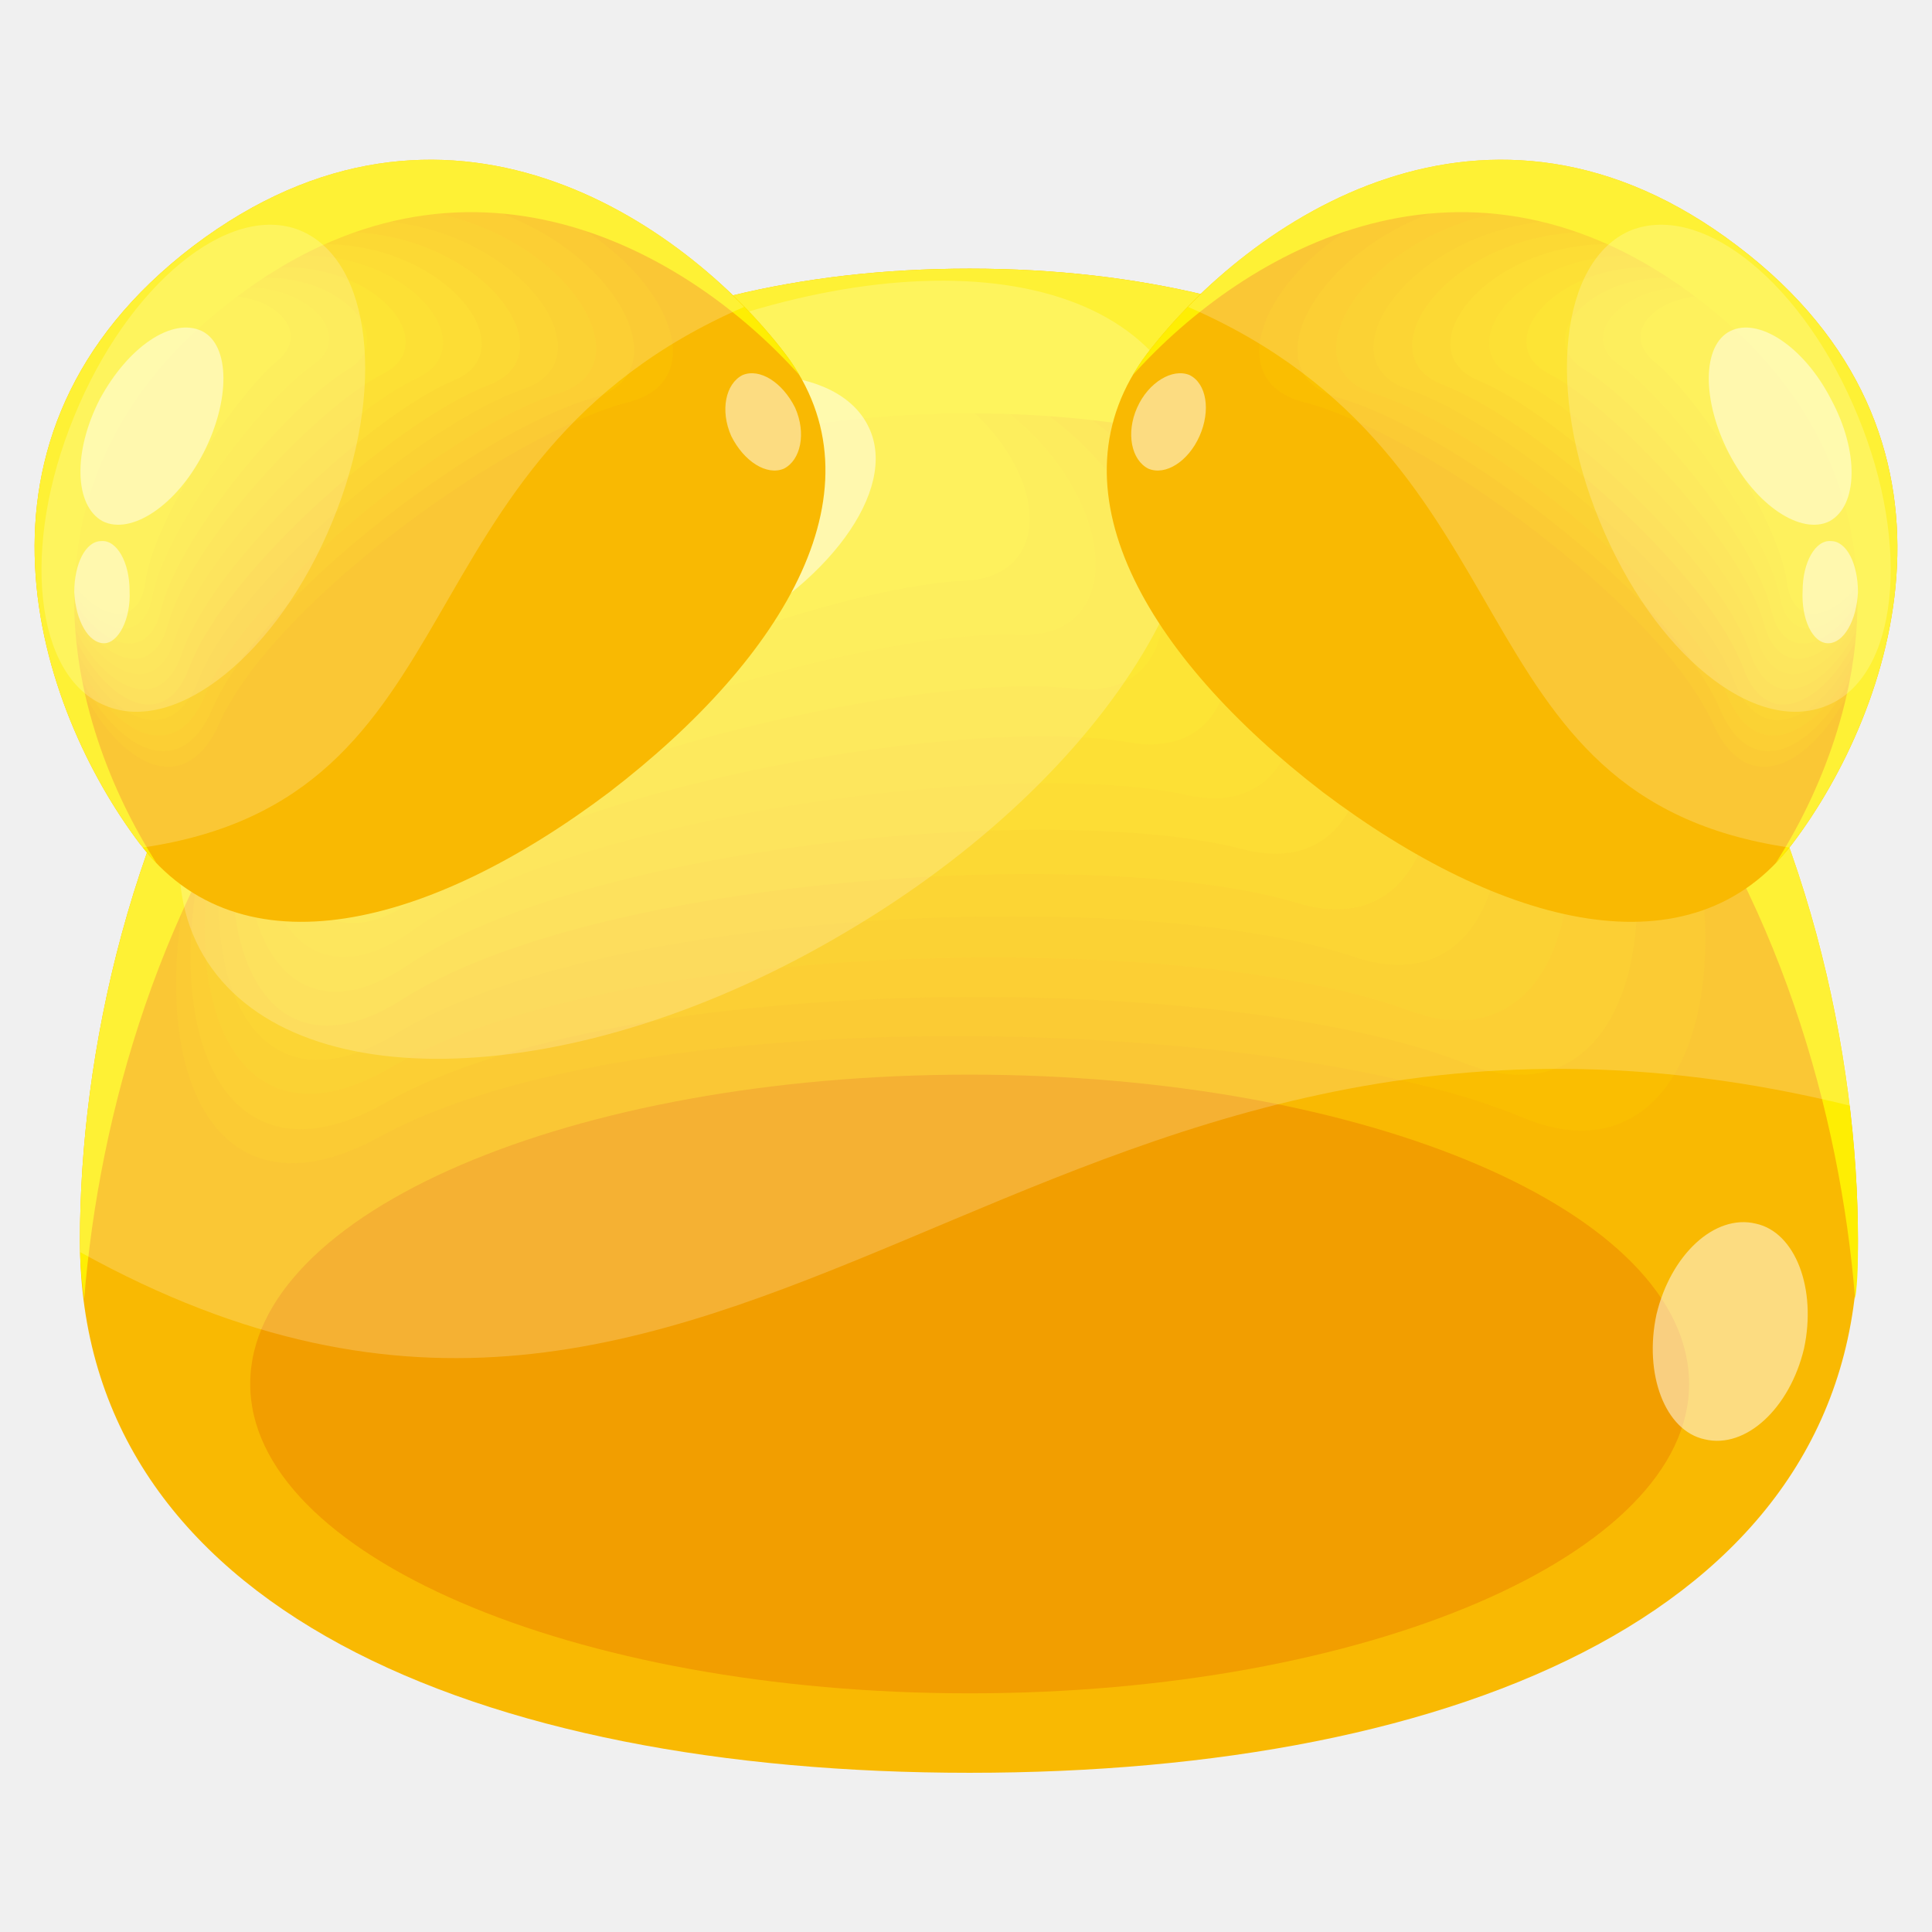
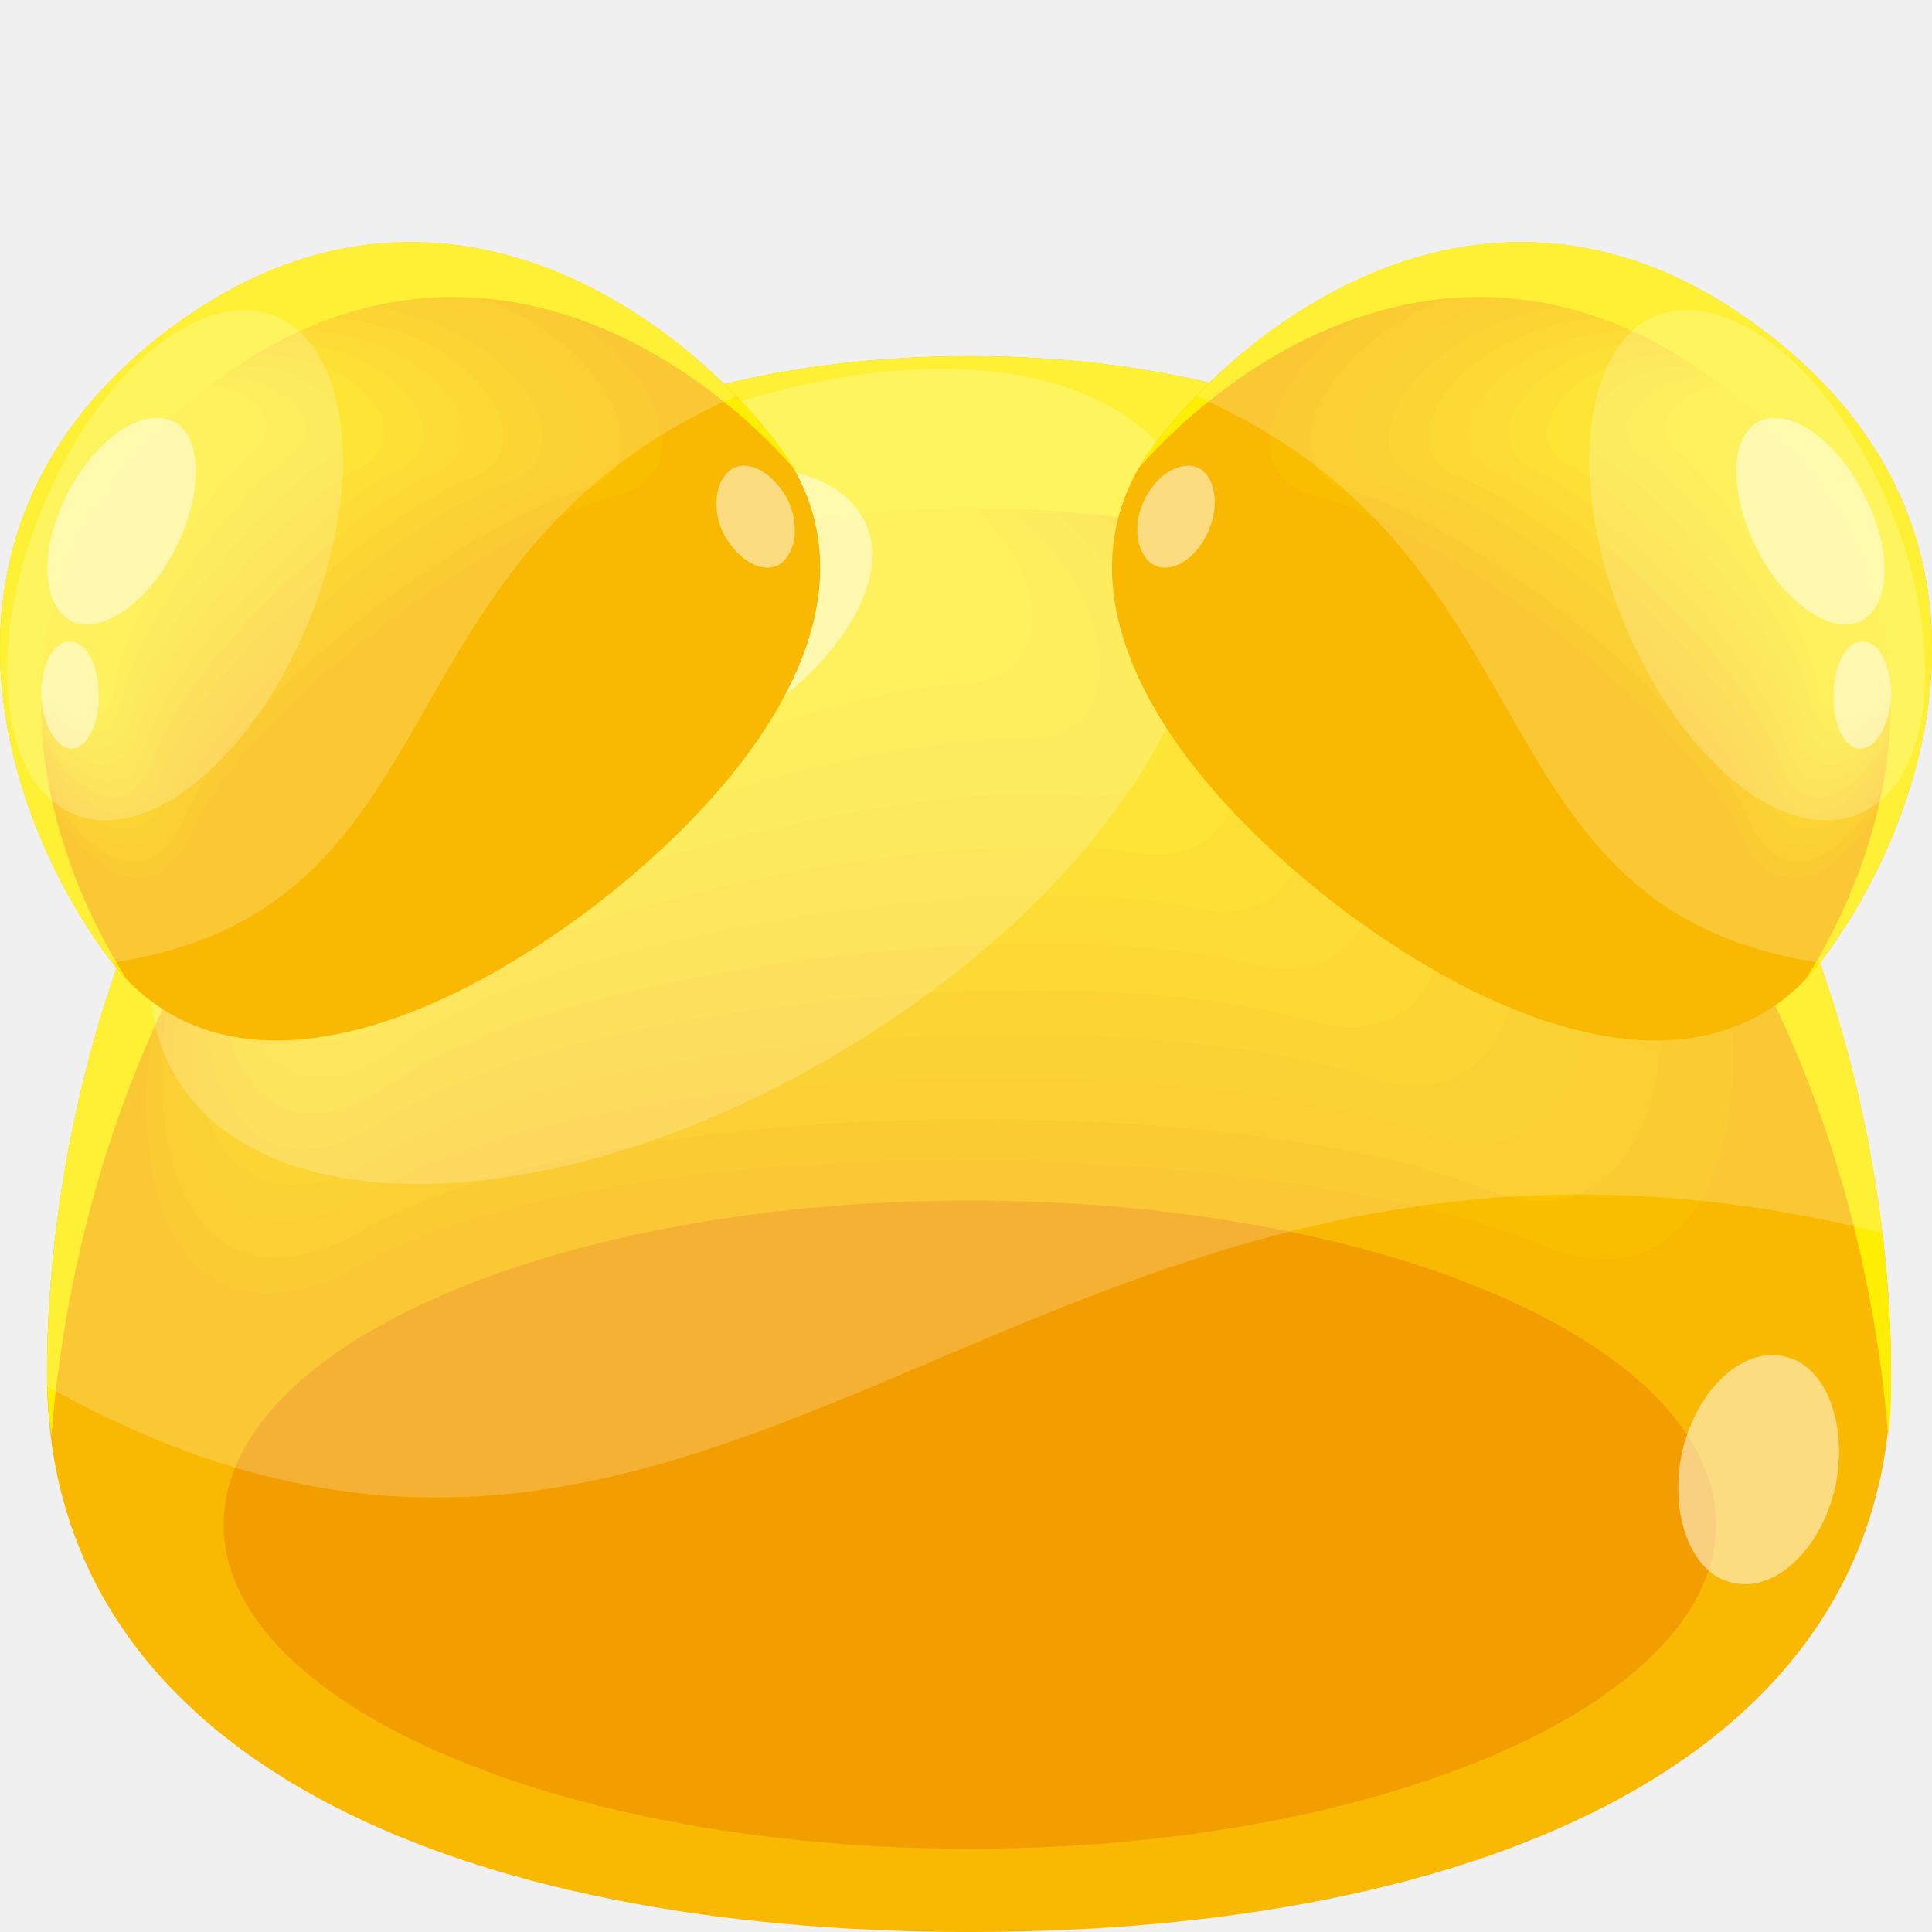
<svg xmlns="http://www.w3.org/2000/svg" width="64" height="64" viewBox="0 0 64 64" id="svg6856" version="1.1">
  <defs id="defs6858" />
  <g id="layer1" transform="translate(0,-988.3622)">
-     <g style="clip-rule:evenodd;fill-rule:evenodd;image-rendering:optimizeQuality;shape-rendering:geometricPrecision;text-rendering:geometricPrecision" id="g12991" transform="matrix(0.04700684,0,0,0.04700684,-37.73119,737.1252)">
+     <g style="clip-rule:evenodd;fill-rule:evenodd;image-rendering:optimizeQuality;shape-rendering:geometricPrecision;text-rendering:geometricPrecision" id="g12991" transform="matrix(0.04875338,0,0,0.04924739,-40.32205,727.625)">
      <g id="g11146">
        <g id="g11122">
          <g id="_866034688">
            <path class="fil2" d="m 1486,5534 c 487,0 626,426 626,685 0,259 -280,375 -626,375 -346,0 -627,-116 -627,-375 0,-259 140,-685 627,-685 z" id="path2731" style="fill:#f9b902" />
            <path class="fil2" d="m 1066,6170 c -276,146 -187,-621 410,-619 648,2 680,726 438,619 -181,-80 -657,-101 -848,0 z" id="path2733" style="fill:#f9b902" />
            <g id="g2735">
              <path class="fil3" d="m 1070,6146 c -260,142 -185,-582 381,-590 615,-8 654,673 424,576 -173,-72 -625,-85 -805,14 z" id="path2737" style="fill:#f9be02;fill-opacity:0.953" />
              <path class="fil4" d="m 1074,6122 c -244,138 -183,-543 352,-560 582,-19 629,619 409,532 -164,-65 -592,-68 -761,28 z" id="path2739" style="fill:#fac302;fill-opacity:0.91" />
              <path class="fil5" d="m 1078,6097 c -228,134 -182,-503 323,-530 548,-29 604,566 395,490 -156,-58 -560,-52 -718,40 z" id="path2741" style="fill:#fac702;fill-opacity:0.863" />
              <path class="fil6" d="m 1082,6073 c -212,130 -180,-464 294,-500 515,-40 578,513 381,446 -148,-50 -528,-36 -675,54 z" id="path2743" style="fill:#fbcc02;fill-opacity:0.82" />
              <path class="fil7" d="m 1086,6049 c -196,125 -179,-425 265,-471 482,-50 553,460 366,403 -140,-42 -495,-19 -631,68 z" id="path2745" style="fill:#fbd102;fill-opacity:0.773" />
              <path class="fil8" d="m 1090,6025 c -180,121 -177,-385 236,-441 449,-61 528,406 352,359 -132,-34 -463,-3 -588,82 z" id="path2747" style="fill:#fcd603;fill-opacity:0.725" />
              <path class="fil9" d="m 1094,6000 c -164,118 -176,-345 207,-411 416,-71 502,353 338,316 -124,-27 -431,14 -545,95 z" id="path2749" style="fill:#fcdb03;fill-opacity:0.682" />
              <path class="fil10" d="m 1098,5976 c -147,113 -174,-306 178,-381 383,-82 477,299 323,273 -115,-20 -398,30 -501,108 z" id="path2751" style="fill:#fde003;fill-opacity:0.635" />
              <path class="fil11" d="m 1102,5952 c -131,109 -173,-267 149,-352 350,-92 452,246 309,230 -107,-12 -366,46 -458,122 z" id="path2753" style="fill:#fde403;fill-opacity:0.592" />
              <path class="fil12" d="m 1106,5928 c -115,104 -171,-228 120,-323 316,-102 426,193 294,187 -98,-4 -333,63 -414,136 z" id="path2755" style="fill:#fee903;fill-opacity:0.545" />
            </g>
            <path class="fil13" d="m 1110,5903 c -99,101 -170,-188 91,-292 283,-113 401,139 280,143 -90,4 -301,80 -371,149 z" id="path2757" style="fill:#feee03;fill-opacity:0.502" />
            <path class="fil14" d="m 1486,5534 c 487,0 626,426 626,685 0,14 0,28 -2,41 -21,-260 -174,-624 -624,-624 -450,0 -603,364 -624,624 -2,-13 -3,-27 -3,-41 0,-259 140,-685 627,-685 z" id="path2759" style="fill:#feee03" />
            <path class="fil15" d="m 1486,6102 c 280,0 507,97 507,218 0,120 -227,218 -507,218 -280,0 -507,-98 -507,-218 0,-121 227,-218 507,-218 z" id="path2761" style="fill:#f29e00" />
            <path class="fil16" d="m 1486,5534 c 431,0 590,334 621,590 -580,-143 -782,361 -1248,103 0,-3 0,-5 0,-8 0,-259 140,-685 627,-685 z" id="path2763" style="fill:#ffffff;fill-opacity:0.2" />
            <path class="fil16" d="m 1179,5631 c 189,-111 391,-119 452,-16 60,103 -44,276 -233,387 -189,112 -391,119 -452,16 -60,-102 44,-276 233,-387 z" id="path2765" style="fill:#ffffff;fill-opacity:0.2" />
            <path class="fil17" d="m 2040,6207 c 28,6 43,46 34,88 -10,42 -41,71 -70,64 -28,-6 -43,-46 -34,-88 10,-42 41,-71 70,-64 z" id="path2767" style="fill:#ffffff;fill-opacity:0.502" />
            <path class="fil17" d="m 1227,5635 c 83,-39 167,-34 188,11 21,44 -29,112 -111,152 -83,39 -167,34 -188,-11 -21,-45 28,-113 111,-152 z" id="path2769" style="fill:#ffffff;fill-opacity:0.502" />
            <path class="fil17" d="m 1014,5849 c 25,-35 62,-53 81,-39 19,14 14,54 -11,90 -26,35 -62,53 -82,39 -19,-14 -14,-54 12,-90 z" id="path2771" style="fill:#ffffff;fill-opacity:0.502" />
          </g>
        </g>
        <g id="_868138352">
          <path style="fill:#f9b902" id="path2903" d="m 939,5518 c 177,-134 345,-18 417,76 71,94 1,213 -124,309 -126,95 -260,130 -331,36 -71,-94 -138,-287 38,-421 z" class="fil2" />
          <path style="fill:#f9b902" id="path2905" d="m 962,5864 c -59,130 -238,-174 -21,-337 235,-178 446,76 329,104 -88,20 -266,144 -308,233 z" class="fil2" />
          <g id="g2907">
            <path style="fill:#f9be02;fill-opacity:0.953" id="path2909" d="m 957,5855 c -55,123 -227,-161 -24,-319 221,-173 423,63 313,92 -83,21 -251,141 -289,227 z" class="fil3" />
            <path style="fill:#fac302;fill-opacity:0.91" id="path2911" d="m 952,5845 c -51,117 -216,-147 -27,-300 206,-168 399,51 296,80 -78,22 -234,138 -269,220 z" class="fil4" />
            <path style="fill:#fac702;fill-opacity:0.863" id="path2913" d="m 947,5835 c -46,111 -205,-133 -29,-282 191,-161 375,39 278,69 -72,22 -217,136 -249,213 z" class="fil5" />
            <path style="fill:#fbcc02;fill-opacity:0.82" id="path2915" d="m 942,5825 c -42,105 -194,-119 -32,-263 176,-156 352,27 261,57 -67,23 -201,133 -229,206 z" class="fil6" />
            <path style="fill:#fbd102;fill-opacity:0.773" id="path2917" d="m 936,5815 c -36,99 -182,-105 -33,-244 161,-151 327,14 244,45 -63,24 -185,130 -211,199 z" class="fil7" />
            <path style="fill:#fcd603;fill-opacity:0.725" id="path2919" d="m 931,5805 c -32,94 -170,-91 -36,-225 146,-146 304,2 227,33 -57,24 -169,127 -191,192 z" class="fil8" />
            <path style="fill:#fcdb03;fill-opacity:0.682" id="path2921" d="m 926,5795 c -27,88 -159,-77 -38,-206 131,-141 279,-11 209,22 -52,24 -152,123 -171,184 z" class="fil9" />
            <path style="fill:#fde003;fill-opacity:0.635" id="path2923" d="m 921,5785 c -23,82 -148,-63 -41,-187 116,-135 256,-23 193,10 -48,24 -137,120 -152,177 z" class="fil10" />
            <path style="fill:#fde403;fill-opacity:0.592" id="path2925" d="m 916,5775 c -18,76 -137,-49 -44,-168 102,-130 232,-36 176,-2 -42,25 -120,118 -132,170 z" class="fil11" />
            <path style="fill:#fee903;fill-opacity:0.545" id="path2927" d="m 910,5765 c -13,70 -125,-35 -45,-150 86,-124 208,-47 158,-13 -37,26 -104,115 -113,163 z" class="fil12" />
          </g>
          <path style="fill:#feee03;fill-opacity:0.502" id="path2929" d="m 905,5755 c -8,64 -114,-21 -48,-131 72,-119 184,-60 141,-25 -31,26 -87,112 -93,156 z" class="fil13" />
          <path style="fill:#feee03" id="path2931" d="m 939,5518 c 177,-134 345,-18 417,76 4,5 7,10 10,15 -79,-88 -235,-178 -398,-54 -164,124 -119,298 -55,398 -4,-4 -8,-9 -12,-14 -71,-94 -138,-287 38,-421 z" class="fil14" />
          <path style="fill:#ffffff;fill-opacity:0.2" id="path2933" d="m 939,5518 c 157,-119 307,-42 388,43 -249,108 -184,346 -424,381 -1,-1 -1,-2 -2,-3 -71,-94 -138,-287 38,-421 z" class="fil16" />
          <path style="fill:#ffffff;fill-opacity:0.2" id="path2935" d="m 855,5638 c 38,-93 109,-151 159,-131 51,21 61,113 23,205 -38,93 -110,151 -160,130 -50,-20 -60,-112 -22,-204 z" class="fil16" />
          <path style="fill:#ffffff;fill-opacity:0.502" id="path2937" d="m 1326,5609 c 12,-5 28,5 37,23 8,18 4,37 -8,43 -12,5 -28,-5 -37,-23 -8,-18 -4,-37 8,-43 z" class="fil17" />
          <path style="fill:#ffffff;fill-opacity:0.502" id="path2939" d="m 873,5626 c 20,-37 51,-58 72,-48 20,10 20,49 1,86 -19,37 -51,58 -71,48 -20,-11 -21,-49 -2,-86 z" class="fil17" />
          <path style="fill:#ffffff;fill-opacity:0.502" id="path2941" d="m 855,5762 c 0,-20 8,-36 19,-36 11,-1 20,15 20,35 1,20 -8,37 -18,37 -11,0 -20,-16 -21,-36 z" class="fil17" />
        </g>
        <g id="_868131792">
          <path style="fill:#f9b902" id="path2944" d="m 2027,5518 c -176,-134 -344,-18 -416,76 -71,94 -1,213 124,309 126,95 260,130 331,36 71,-94 138,-287 -39,-421 z" class="fil2" />
          <path style="fill:#f9b902" id="path2946" d="m 2004,5864 c 60,130 239,-174 22,-337 -235,-178 -447,76 -329,104 87,20 266,144 307,233 z" class="fil2" />
          <g id="g2948">
            <path style="fill:#f9be02;fill-opacity:0.953" id="path2950" d="m 2010,5855 c 55,123 227,-161 24,-319 -221,-173 -423,63 -313,92 83,21 250,141 289,227 z" class="fil3" />
            <path style="fill:#fac302;fill-opacity:0.91" id="path2952" d="m 2015,5845 c 50,117 216,-147 26,-300 -205,-168 -399,51 -295,80 78,22 234,138 269,220 z" class="fil4" />
            <path style="fill:#fac702;fill-opacity:0.863" id="path2954" d="m 2020,5835 c 46,111 205,-133 29,-282 -191,-161 -375,39 -278,69 72,22 217,136 249,213 z" class="fil5" />
            <path style="fill:#fbcc02;fill-opacity:0.82" id="path2956" d="m 2025,5825 c 41,105 194,-119 32,-263 -176,-156 -352,27 -262,57 68,23 202,133 230,206 z" class="fil6" />
            <path style="fill:#fbd102;fill-opacity:0.773" id="path2958" d="m 2031,5815 c 36,99 181,-105 33,-244 -161,-151 -327,14 -244,45 63,24 185,130 211,199 z" class="fil7" />
            <path style="fill:#fcd603;fill-opacity:0.725" id="path2960" d="m 2036,5805 c 32,94 170,-91 36,-225 -147,-146 -304,2 -227,33 57,24 169,127 191,192 z" class="fil8" />
            <path style="fill:#fcdb03;fill-opacity:0.682" id="path2962" d="m 2041,5795 c 27,88 159,-77 38,-206 -131,-141 -279,-11 -209,22 52,24 152,123 171,184 z" class="fil9" />
            <path style="fill:#fde003;fill-opacity:0.635" id="path2964" d="m 2046,5785 c 23,82 148,-63 41,-187 -117,-135 -256,-23 -193,10 47,24 137,120 152,177 z" class="fil10" />
            <path style="fill:#fde403;fill-opacity:0.592" id="path2966" d="m 2051,5775 c 18,76 137,-49 43,-168 -101,-130 -231,-36 -175,-2 42,25 120,118 132,170 z" class="fil11" />
            <path style="fill:#fee903;fill-opacity:0.545" id="path2968" d="m 2057,5765 c 13,70 125,-35 45,-150 -87,-124 -208,-47 -158,-13 37,26 103,115 113,163 z" class="fil12" />
          </g>
          <path style="fill:#feee03;fill-opacity:0.502" id="path2970" d="m 2062,5755 c 8,64 113,-21 48,-131 -72,-119 -184,-60 -142,-25 32,26 88,112 94,156 z" class="fil13" />
          <path style="fill:#feee03" id="path2972" d="m 2027,5518 c -176,-134 -344,-18 -416,76 -4,5 -7,10 -10,15 79,-88 235,-178 398,-54 163,124 119,298 55,398 4,-4 8,-9 12,-14 71,-94 138,-287 -39,-421 z" class="fil14" />
          <path style="fill:#ffffff;fill-opacity:0.2" id="path2974" d="m 2027,5518 c -156,-119 -306,-42 -387,43 249,108 184,346 424,381 0,-1 1,-2 2,-3 71,-94 138,-287 -39,-421 z" class="fil16" />
          <path style="fill:#ffffff;fill-opacity:0.2" id="path2976" d="m 2112,5638 c -38,-93 -109,-151 -160,-131 -50,21 -60,113 -22,205 38,93 109,151 160,130 50,-20 60,-112 22,-204 z" class="fil16" />
          <path style="fill:#ffffff;fill-opacity:0.502" id="path2978" d="m 1641,5609 c -12,-5 -29,5 -37,23 -8,18 -4,37 8,43 12,5 28,-5 36,-23 8,-18 5,-37 -7,-43 z" class="fil17" />
          <path style="fill:#ffffff;fill-opacity:0.502" id="path2980" d="m 2093,5626 c -19,-37 -51,-58 -71,-48 -20,10 -20,49 -1,86 19,37 51,58 71,48 20,-11 21,-49 1,-86 z" class="fil17" />
          <path style="fill:#ffffff;fill-opacity:0.502" id="path2982" d="m 2112,5762 c 0,-20 -8,-36 -19,-36 -11,-1 -20,15 -20,35 -1,20 7,37 18,37 11,0 20,-16 21,-36 z" class="fil17" />
        </g>
      </g>
    </g>
  </g>
</svg>
